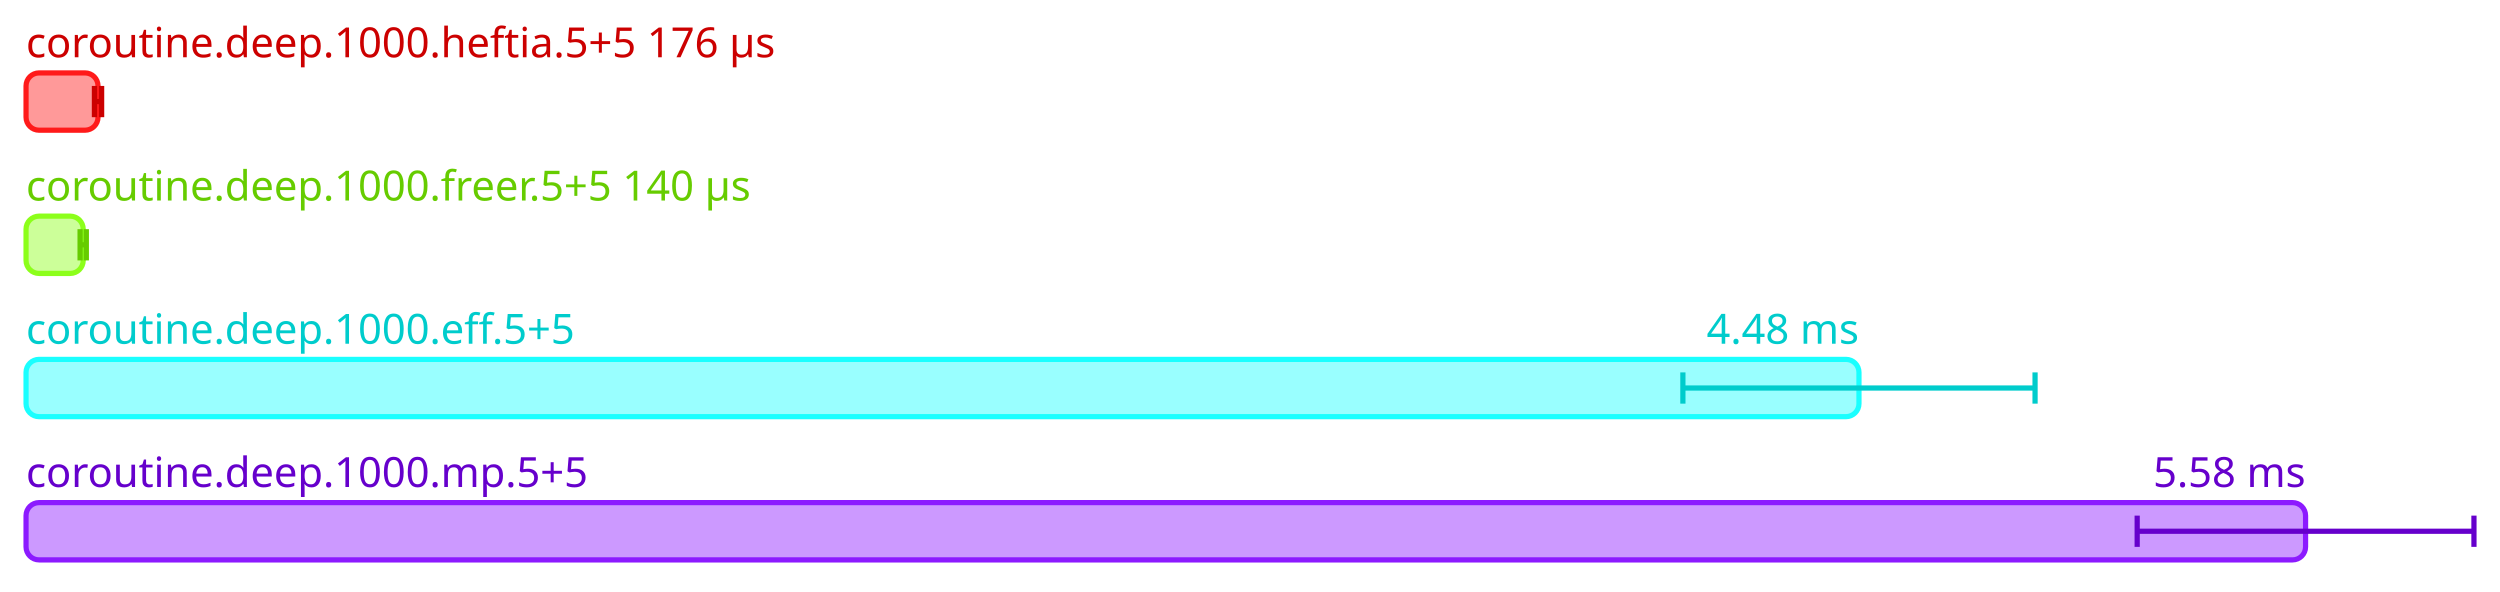
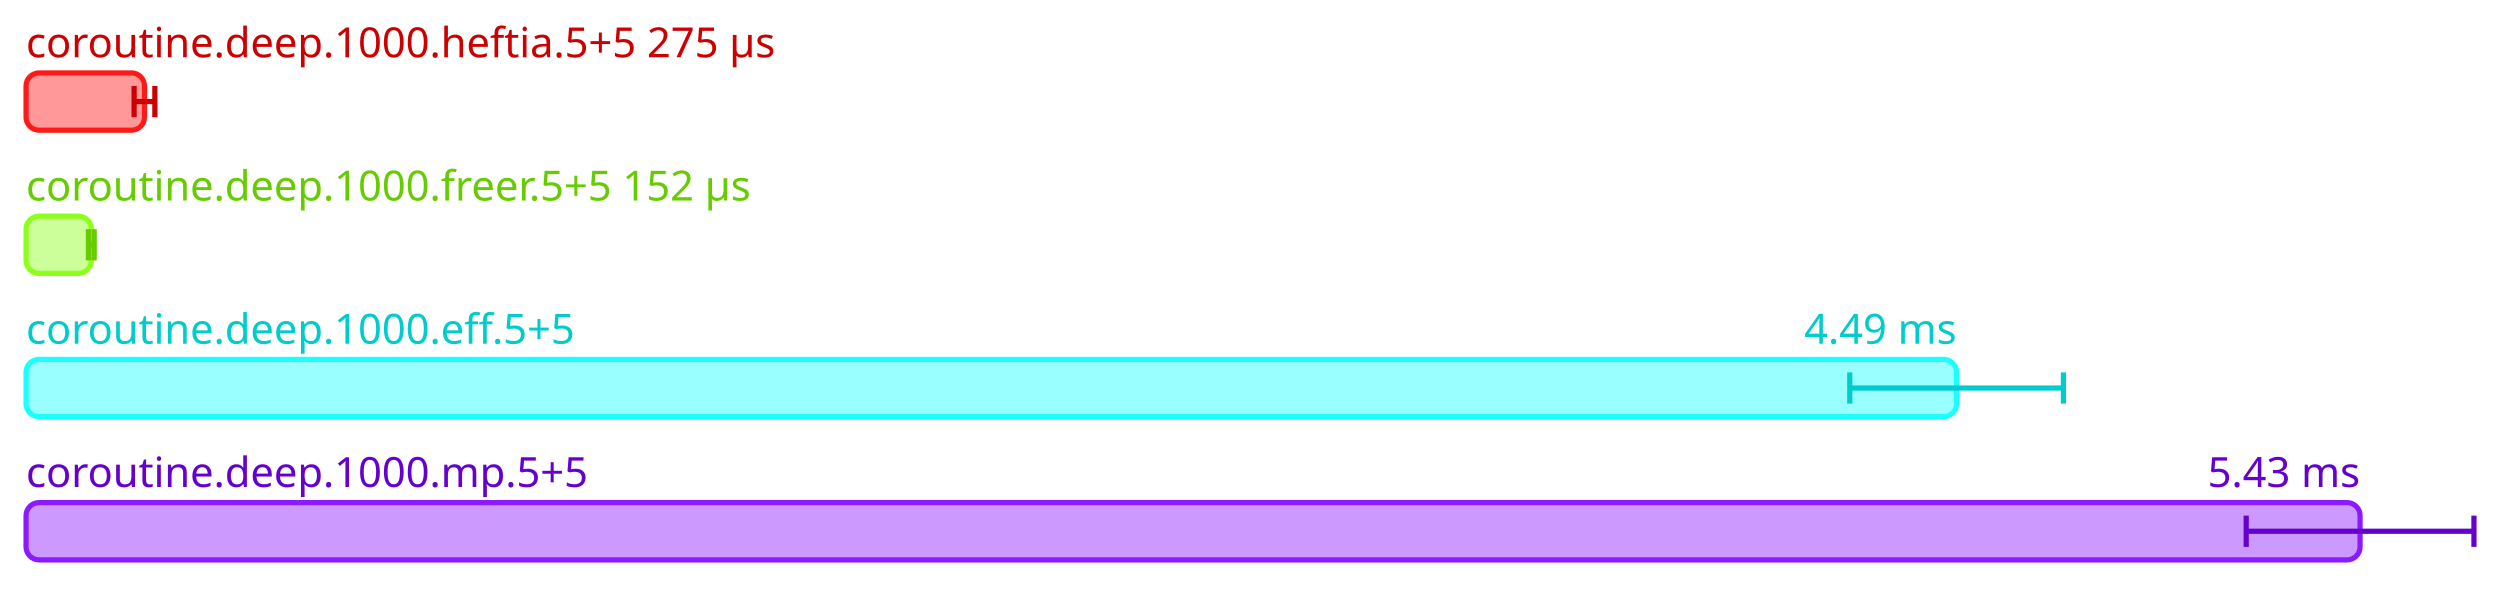
<svg xmlns="http://www.w3.org/2000/svg" height="227" width="960.0" font-size="16" font-family="sans-serif" stroke-width="2">
  <g transform="translate(10.0 0)">
-     <text fill="hsl(0, 100%, 40%)" y="22">coroutine.deep.1000.heftia.5+5 176  μs</text>
+     <text fill="hsl(0, 100%, 40%)" y="22">coroutine.deep.1000.heftia.5+5 275  μs</text>
    <g>
-       <rect y="28" rx="5" height="22" width="27.64" fill="hsl(0, 100%, 80%)" stroke="hsl(0, 100%, 55%)" />
+       <rect y="28" rx="5" height="22" width="45.483" fill="hsl(0, 100%, 80%)" stroke="hsl(0, 100%, 55%)" />
      <g stroke="hsl(0, 100%, 40%)">
-         <line x1="26.255" x2="29.025" y1="39" y2="39" />
-         <line x1="26.255" x2="26.255" y1="33" y2="45" />
-         <line x1="29.025" x2="29.025" y1="33" y2="45" />
+         <line x1="41.495" x2="49.471" y1="39" y2="39" />
+         <line x1="41.495" x2="41.495" y1="33" y2="45" />
+         <line x1="49.471" x2="49.471" y1="33" y2="45" />
      </g>
    </g>
-     <text fill="hsl(90, 100%, 40%)" y="77">coroutine.deep.1000.freer.5+5 140  μs</text>
+     <text fill="hsl(90, 100%, 40%)" y="77">coroutine.deep.1000.freer.5+5 152  μs</text>
    <g>
-       <rect y="83" rx="5" height="22" width="21.951" fill="hsl(90, 100%, 80%)" stroke="hsl(90, 100%, 55%)" />
+       <rect y="83" rx="5" height="22" width="25.061" fill="hsl(90, 100%, 80%)" stroke="hsl(90, 100%, 55%)" />
      <g stroke="hsl(90, 100%, 40%)">
-         <line x1="20.75" x2="23.152" y1="94" y2="94" />
-         <line x1="20.75" x2="20.75" y1="88" y2="100" />
-         <line x1="23.152" x2="23.152" y1="88" y2="100" />
+         <line x1="23.953" x2="26.169" y1="94" y2="94" />
+         <line x1="23.953" x2="23.953" y1="88" y2="100" />
+         <line x1="26.169" x2="26.169" y1="88" y2="100" />
      </g>
    </g>
    <g fill="hsl(180, 100%, 40%)">
      <text y="132">coroutine.deep.1000.eff.5+5</text>
-       <text y="132" x="703.845" text-anchor="end">4.48 ms</text>
+       <text y="132" x="741.335" text-anchor="end">4.49 ms</text>
    </g>
    <g>
-       <rect y="138" rx="5" height="22" width="703.845" fill="hsl(180, 100%, 80%)" stroke="hsl(180, 100%, 55%)" />
+       <rect y="138" rx="5" height="22" width="741.335" fill="hsl(180, 100%, 80%)" stroke="hsl(180, 100%, 55%)" />
      <g stroke="hsl(180, 100%, 40%)">
-         <line x1="636.23" x2="771.461" y1="149" y2="149" />
-         <line x1="636.23" x2="636.23" y1="143" y2="155" />
-         <line x1="771.461" x2="771.461" y1="143" y2="155" />
+         <line x1="700.315" x2="782.354" y1="149" y2="149" />
+         <line x1="700.315" x2="700.315" y1="143" y2="155" />
+         <line x1="782.354" x2="782.354" y1="143" y2="155" />
      </g>
    </g>
    <g fill="hsl(270, 100%, 40%)">
      <text y="187">coroutine.deep.1000.mp.5+5</text>
-       <text y="187" x="875.338" text-anchor="end">5.58 ms</text>
+       <text y="187" x="896.269" text-anchor="end">5.43 ms</text>
    </g>
    <g>
-       <rect y="193" rx="5" height="22" width="875.338" fill="hsl(270, 100%, 80%)" stroke="hsl(270, 100%, 55%)" />
+       <rect y="193" rx="5" height="22" width="896.269" fill="hsl(270, 100%, 80%)" stroke="hsl(270, 100%, 55%)" />
      <g stroke="hsl(270, 100%, 40%)">
-         <line x1="810.676" x2="940.0" y1="204" y2="204" />
-         <line x1="810.676" x2="810.676" y1="198" y2="210" />
+         <line x1="852.538" x2="940.0" y1="204" y2="204" />
+         <line x1="852.538" x2="852.538" y1="198" y2="210" />
        <line x1="940.0" x2="940.0" y1="198" y2="210" />
      </g>
    </g>
  </g>
</svg>
